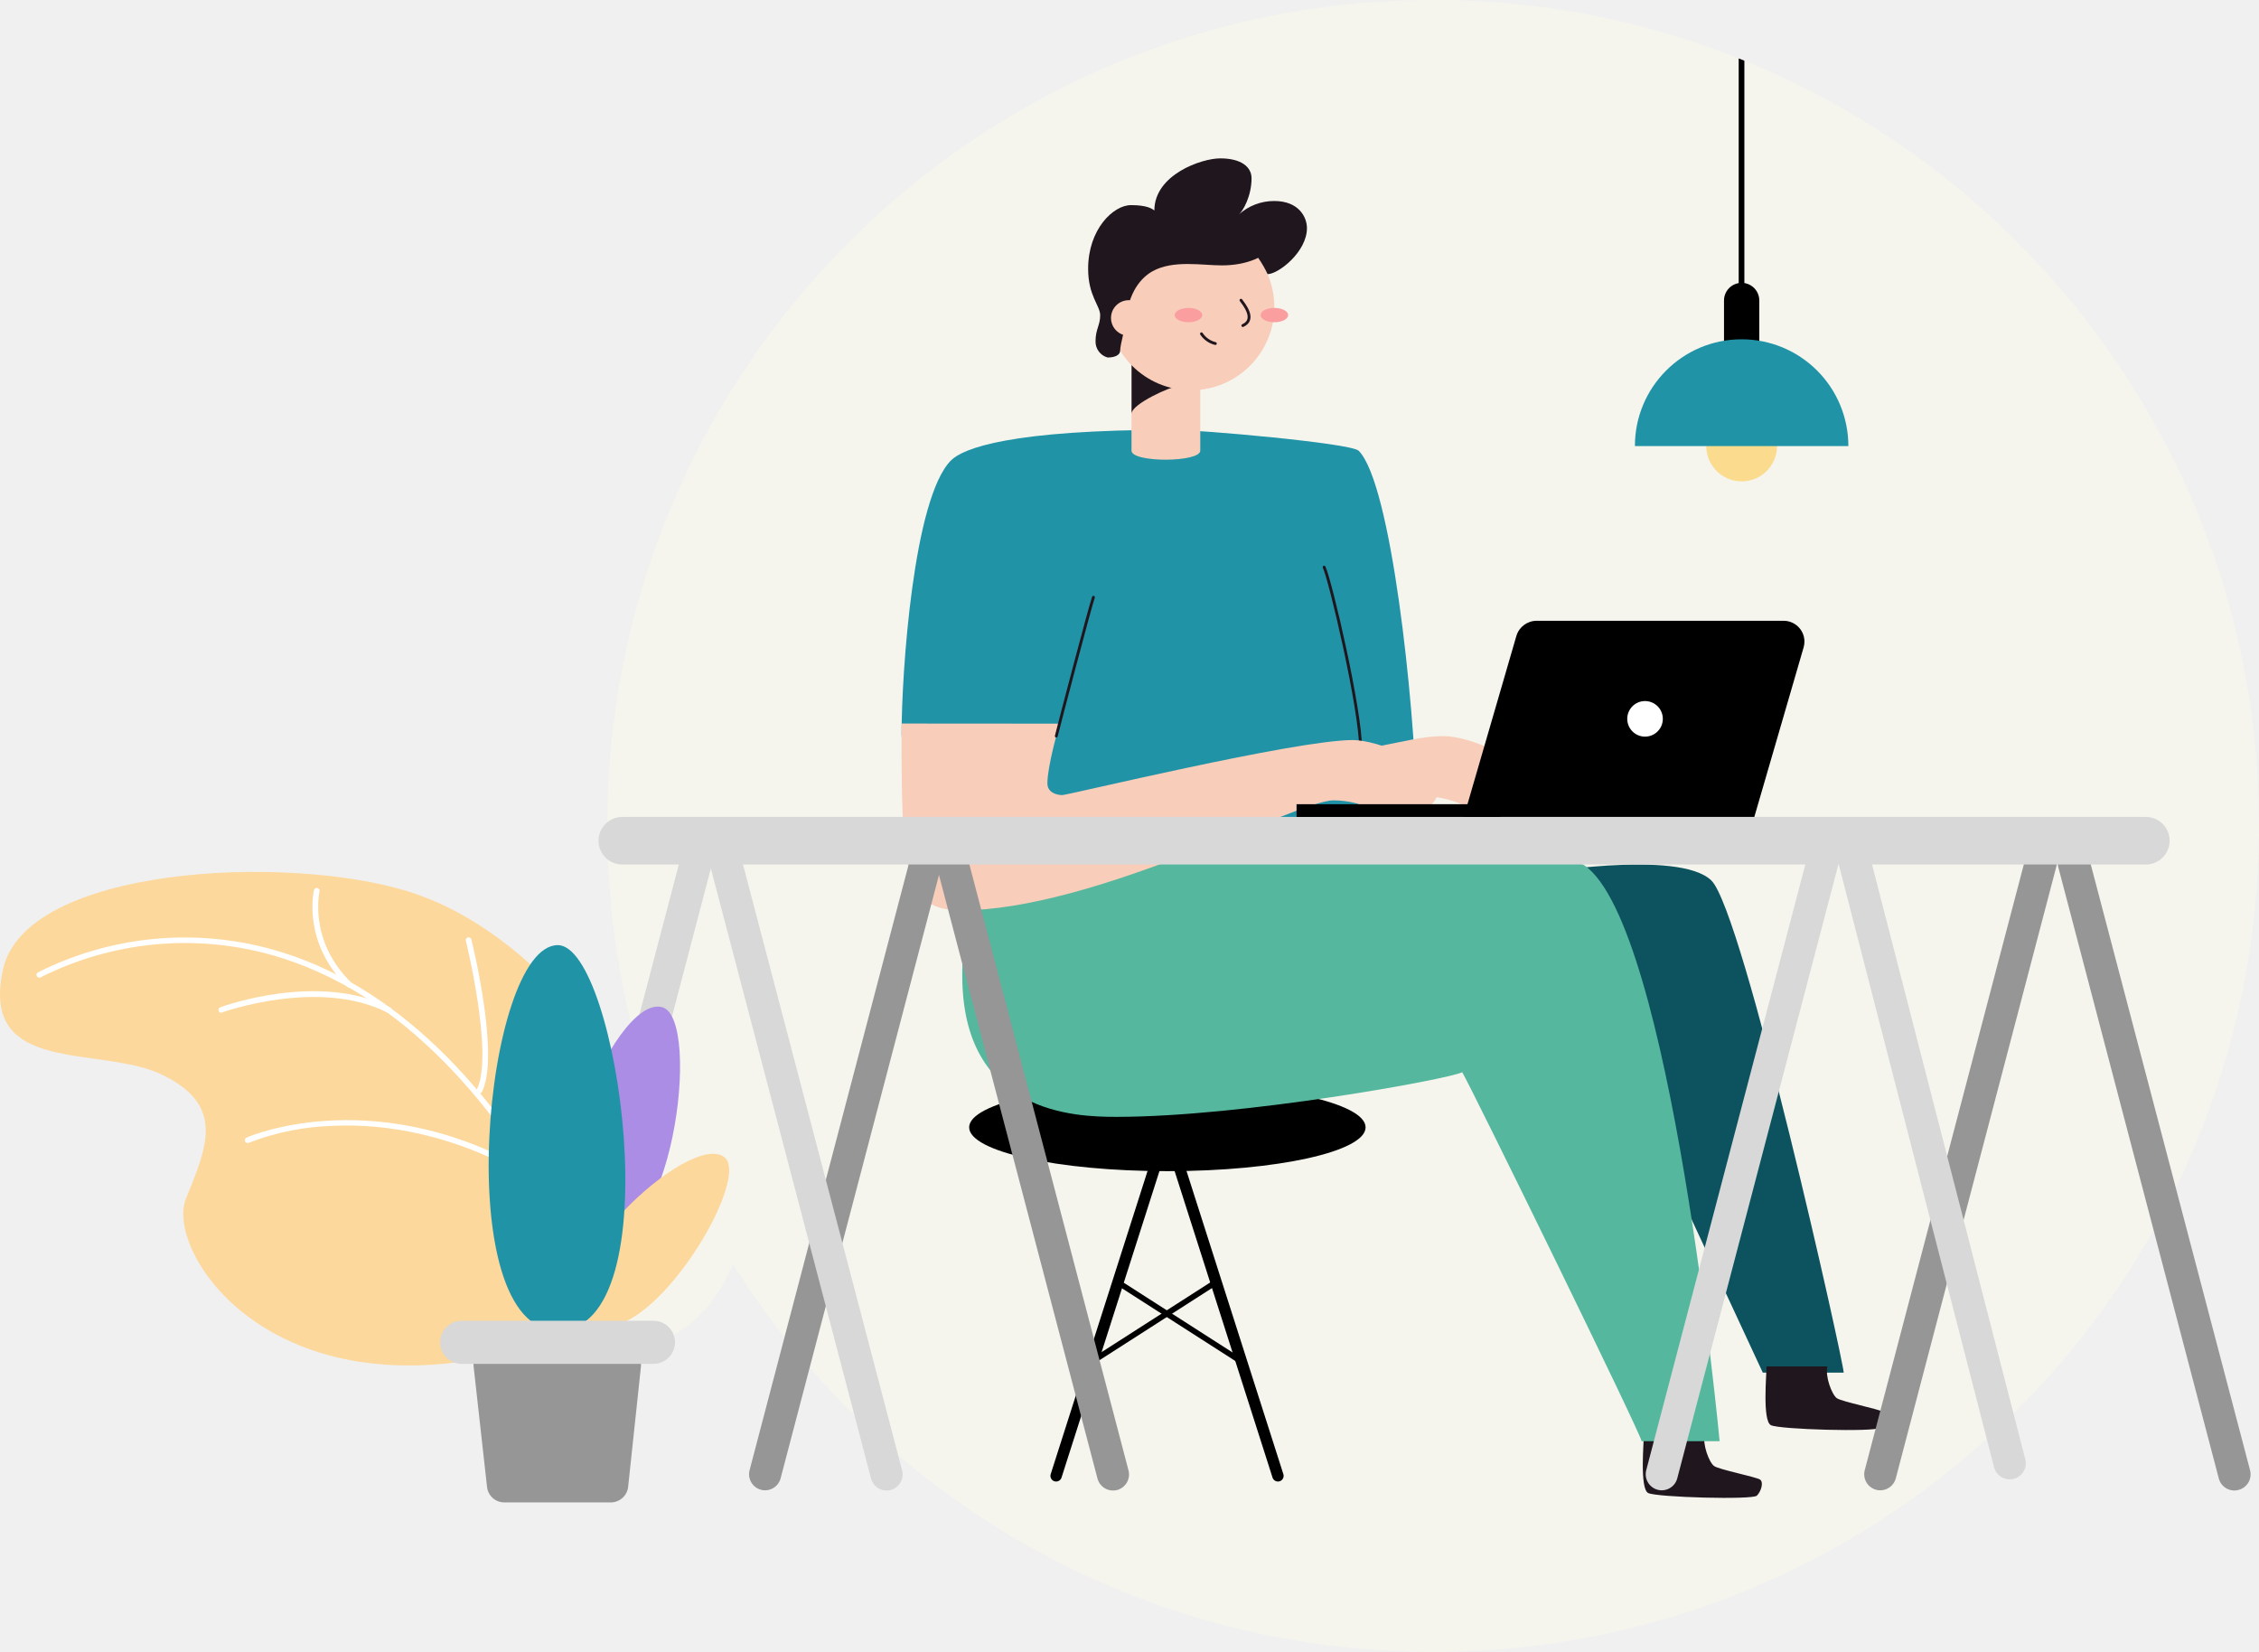
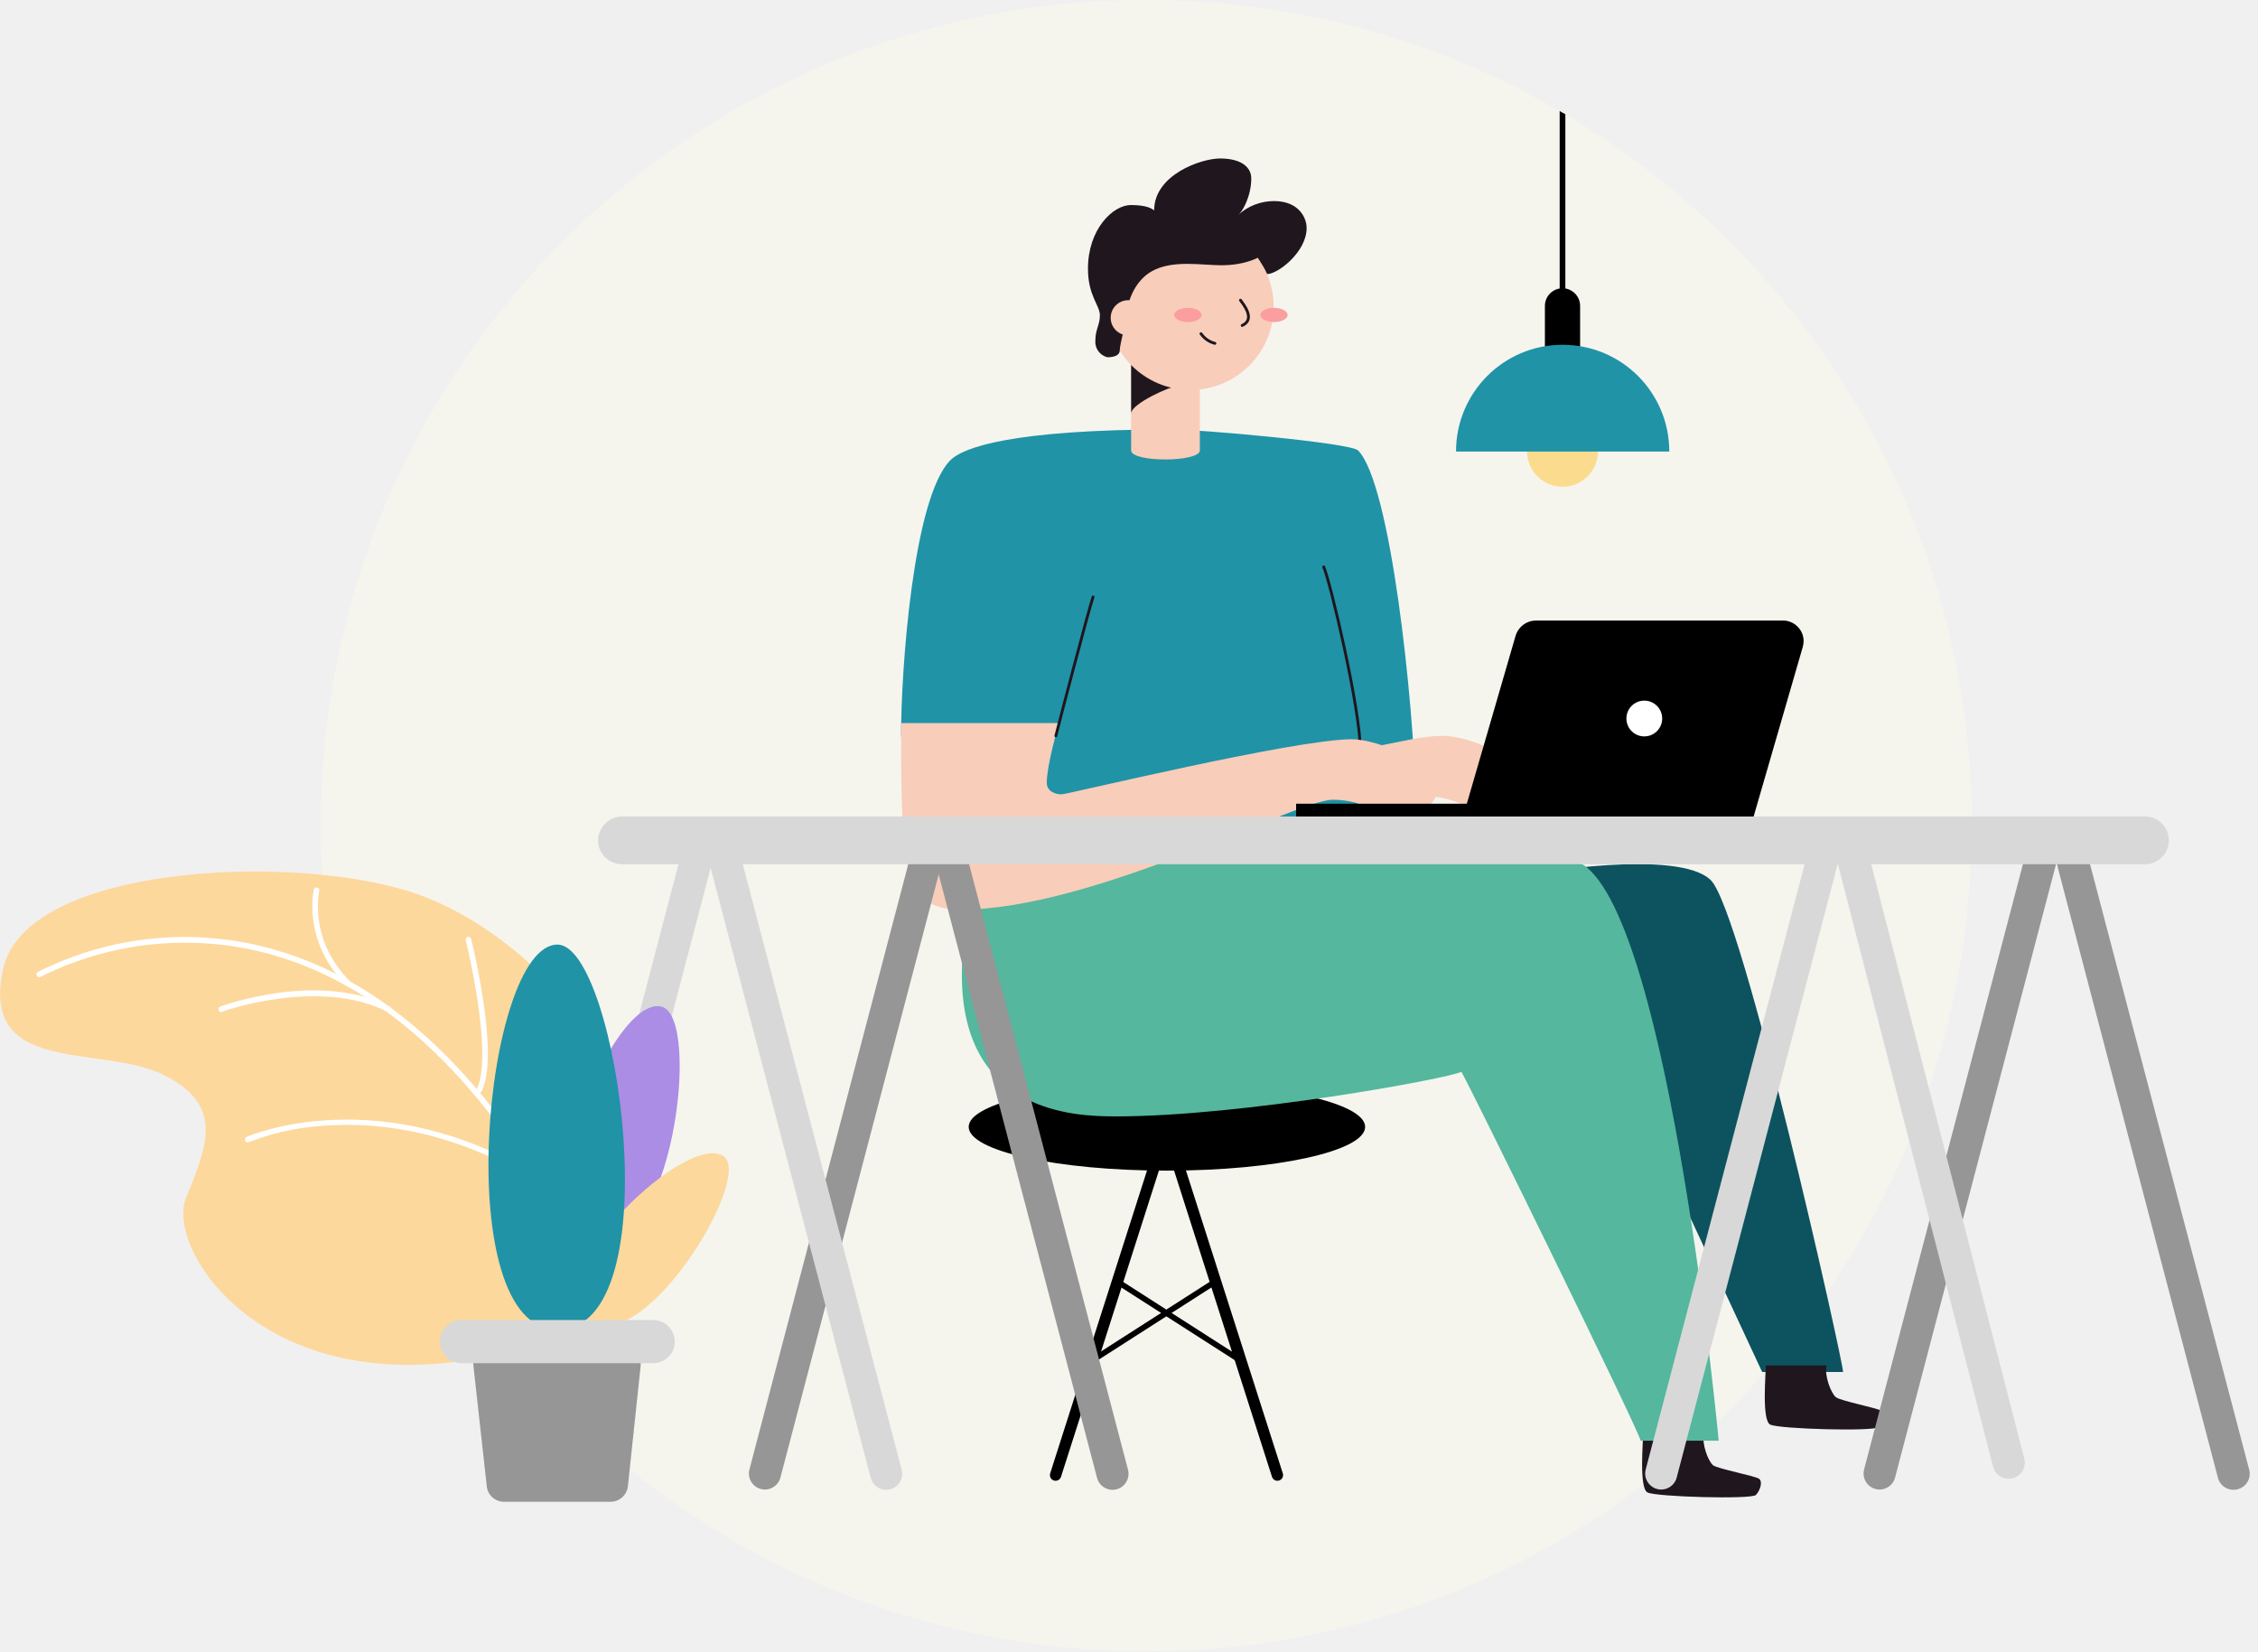
- <svg xmlns="http://www.w3.org/2000/svg" viewBox="0 0 795.14 581.37">
-   <g id="Calque_2" data-name="Calque 2">
-     <g id="Calque_1-2" data-name="Calque 1">
-       <path d="M795.14,290.69c0,160.54-130.14,290.68-290.69,290.68S213.77,451.23,213.77,290.69,343.91,0,504.45,0A290,290,0,0,1,612,20.56l2,.81C720.27,64.63,795.14,168.92,795.14,290.69Z" style="fill:#f5f5ee" />
-       <ellipse cx="410.9" cy="396.76" rx="69.77" ry="15.42" />
-       <line x1="410.93" y1="396.76" x2="371.74" y2="519.41" style="fill:none;stroke:#000;stroke-linecap:round;stroke-miterlimit:10;stroke-width:4px" />
-       <line x1="410.63" y1="396.76" x2="449.82" y2="519.41" style="fill:none;stroke:#000;stroke-linecap:round;stroke-miterlimit:10;stroke-width:4px" />
-       <line x1="384.49" y1="479.14" x2="428.19" y2="451.12" style="fill:none;stroke:#000;stroke-linecap:round;stroke-miterlimit:10;stroke-width:2px" />
-       <line x1="393.2" y1="451.12" x2="436.91" y2="479.14" style="fill:none;stroke:#000;stroke-linecap:round;stroke-miterlimit:10;stroke-width:2px" />
-       <path d="M478.92,264c-.18,5.44-.1,24.48-1,32.64" style="fill:none;stroke:#1f161e;stroke-linecap:round;stroke-miterlimit:10" />
-       <path d="M578.63,504.79c0,2.62-1.54,19.15,1.52,20.67s36.72,2.45,38.25.92,2.45-4.74,1.11-5.66-14.37-3.51-16.14-4.74-4.21-7.74-3.32-11.19Z" style="fill:#1f161e" />
-       <path d="M479.67,288.73l18.94-6.79c-.81-34.57-8.9-111.82-20.37-123.3-2.7-2.69-56.05-7.38-65.57-7.38-56.8,0-73.64,6.48-77.92,10.77-13.26,13.26-17.4,74.73-17.4,96.26S378.15,291,378.15,291l71.27,4.9s15.64,1.61,29.16,2.41C478.86,294.14,479.67,288.73,479.67,288.73Z" style="fill:#2093a7" />
-       <path d="M534.38,308.78c5.18-1.54,56.74-9.95,68,1.1s46.58,169.56,46.58,173.21H620.48l-38.43-82.71Z" style="fill:#0c535f" />
-       <path d="M347.78,294.68c-1.3,6.47-9.07,13.41-9.07,48.64,0,48.73,39.91,49.75,54.24,49.75,44.64,0,116.86-13.26,121.74-15.7,3.24,5.41,62.86,127.13,63.14,129.85h27.45s-17-182.1-47.72-202.75C547.59,297.84,370.67,290.75,347.78,294.68Z" style="fill:#55b79d" />
-       <path d="M508.16,259.06c-7.21,0-13.16,1.72-29.48,4.92l-.85,31.21c15.48-6.23,19.08-14.9,23.56-14.9,11.22,0,17.07,5.78,23.69,5.78,4.62,0,12.94-3.62,12.94-8.55C538,267.2,517.09,259.06,508.16,259.06Z" style="fill:#f8cdba" />
-       <path d="M621.81,480.9c0,2.63-1.53,19.15,1.53,20.68s36.72,2.45,38.25.92,2.45-4.74,1.11-5.66-14.38-3.53-16.14-4.75-4.22-7.74-3.32-11.19Z" style="fill:#1f161e" />
-       <path d="M422.48,158.61c0,4.17-24.2,4.29-24.2,0V124.72h24.2Z" style="fill:#f8cdba" />
-       <path d="M414.62,135.89c-2.21,0-16.32,6.23-16.32,9.72V127.22C401.82,127.22,414.62,135.89,414.62,135.89Z" style="fill:#1f161e" />
-       <circle cx="419.24" cy="108.04" r="29.3" style="fill:#f8cdba" />
-       <path d="M449.48,85c-3.63,5.76-11.22,8.4-19.42,8.4-7,0-17.19-2-24.45,2.1-3.92,2.22-8.42,7.25-9.33,17.32,0,1.72-2,8.41-2,10.57,0,1.47-1.65,2.43-4.42,2.43a5.79,5.79,0,0,1-4.24-5.84c0-4.08,1.63-5.53,1.63-9s-4.24-6.79-4.24-16.4c0-13.86,8.84-22.39,15.09-22.39,5.72,0,7.5,1.32,8.22,1.89,0-12.59,16.58-18.34,23.16-18.34,7.52,0,11.05,3.08,11.05,7,0,6.25-3,11.57-4.5,12.77a18.54,18.54,0,0,1,12.5-4.77c8.61,0,11.5,5.66,11.5,9.53,0,8.42-10.09,16.21-13.85,16.21a39.07,39.07,0,0,0-3.32-5.74Z" style="fill:#1f161e" />
-       <circle cx="397.31" cy="111.9" r="6.25" style="fill:#f8cdba" />
-       <ellipse cx="448.57" cy="110.89" rx="4.84" ry="2.52" style="fill:#fa9e9f" />
-       <ellipse cx="418.33" cy="110.89" rx="4.84" ry="2.52" style="fill:#fa9e9f" />
-       <path d="M436.81,105.66c.91,1.29,5.53,6.73.65,8.92" style="fill:none;stroke:#1f161e;stroke-linecap:round;stroke-miterlimit:10" />
-       <path d="M427.79,120.91a8.21,8.21,0,0,1-4.89-3.43" style="fill:none;stroke:#1f161e;stroke-linecap:round;stroke-miterlimit:10" />
-       <path d="M466.08,199.6c2.21,4.69,12.88,50,12.88,64.38" style="fill:none;stroke:#1f161e;stroke-linecap:round;stroke-miterlimit:10" />
-       <path d="M317.32,254.64c0,50.95.47,65.74,20.92,65.74,47.14,0,118.41-38.7,131.11-38.7,11.22,0,17.08,5.8,23.7,5.8,4.61,0,12.92-3.64,12.92-8.56,0-10.34-20.92-18.47-29.85-18.47-20.08,0-100.25,19.37-102.2,19.37s-5.25-.85-5.25-4.14c0-6,3.92-19.8,4.43-21Z" style="fill:#f8cdba" />
-       <path d="M384.88,210.2c-1.35,3.87-11.87,44-13.08,48.86" style="fill:none;stroke:#1f161e;stroke-linecap:round;stroke-miterlimit:10" />
-       <path d="M787.91,524.37h0a5.65,5.65,0,0,1-6.91-4L724.46,305.07a5.66,5.66,0,0,1,4-6.91h0a5.67,5.67,0,0,1,6.92,4L792,517.46A5.66,5.66,0,0,1,787.91,524.37Z" style="fill:#969696" />
-       <path d="M719.79,298.13h0a5.68,5.68,0,0,1,4,6.92L667.29,520.31a5.66,5.66,0,0,1-6.92,4h0a5.65,5.65,0,0,1-4-6.91l56.54-215.26A5.67,5.67,0,0,1,719.79,298.13Z" style="fill:#969696" />
-       <path d="M642.88,298.13h0a5.66,5.66,0,0,1,4,6.92L590.37,520.31a5.65,5.65,0,0,1-6.91,4h0a5.66,5.66,0,0,1-4-6.91L636,302.17A5.66,5.66,0,0,1,642.88,298.13Z" style="fill:#d8d8d8" />
-       <rect x="673.9" y="289.82" width="11.34" height="234.33" rx="5.67" transform="translate(-80.07 182.48) rotate(-14.45)" style="fill:#d8d8d8" />
-       <path d="M327.27,298.14h0a5.65,5.65,0,0,1,4,6.91L274.76,520.31a5.66,5.66,0,0,1-6.91,4h0a5.66,5.66,0,0,1-4-6.91l56.54-215.26A5.67,5.67,0,0,1,327.27,298.14Z" style="fill:#969696" />
-       <path d="M393.22,524.39h0a5.67,5.67,0,0,1-6.91-4L329.76,305.09a5.67,5.67,0,0,1,4-6.91h0a5.65,5.65,0,0,1,6.91,4l56.54,215.27A5.66,5.66,0,0,1,393.22,524.39Z" style="fill:#969696" />
-       <rect x="210.67" y="287.51" width="553.01" height="16.75" rx="8.37" style="fill:#d8d8d8" />
-       <path d="M246.37,298.14h0a5.68,5.68,0,0,1,4,6.92L193.86,520.32a5.65,5.65,0,0,1-6.91,4h0a5.65,5.65,0,0,1-4-6.91l56.54-215.26A5.67,5.67,0,0,1,246.37,298.14Z" style="fill:#d8d8d8" />
-       <path d="M313.52,524.39h0a5.67,5.67,0,0,1-6.91-4L250.07,305.09a5.65,5.65,0,0,1,4-6.91h0a5.66,5.66,0,0,1,6.92,4l56.54,215.27A5.67,5.67,0,0,1,313.52,524.39Z" style="fill:#d8d8d8" />
-       <path d="M617.5,287.51H515.23l18.52-63.72a7.46,7.46,0,0,1,7.17-5.31H627.7a7.33,7.33,0,0,1,7.44,7.2,7.43,7.43,0,0,1-.27,2.1Z" />
-       <circle cx="579.03" cy="252.99" r="6.26" style="fill:#fff" />
-       <rect x="456.37" y="283.03" width="71.76" height="4.48" />
-       <rect x="606.83" y="99.55" width="12.42" height="33.85" rx="6.21" />
-       <circle cx="613.04" cy="156.96" r="12.46" style="fill:#fbdc8e" />
-       <path d="M613,119.41A37.55,37.55,0,0,0,575.47,157H650.6A37.56,37.56,0,0,0,613,119.41Z" style="fill:#2093a7" />
-       <path d="M614,21.37V106.7a1,1,0,1,1-2,0V20.56Z" />
-       <path d="M1.06,341.18c-8.3,37.73,34.25,26.46,56.13,37.12s15.91,24.89,8.29,43.47,29.67,76.61,117,53.39l47.18-80.91s-33.16-64.25-86.2-80.58C100.3,300.39,9,305,1.06,341.18Z" style="fill:#fdd89c" />
-       <path d="M202.06,437.77a1,1,0,0,1-.87-.53c-29.26-55.49-64.7-89.49-105.32-101.08A113,113,0,0,0,14.22,344a1,1,0,0,1-1-1.71,114.9,114.9,0,0,1,83.16-8c41.2,11.73,77,46.08,106.57,102.07a1,1,0,0,1-.41,1.35h0A1.13,1.13,0,0,1,202.06,437.77Z" style="fill:#fff" />
-       <path d="M77.88,356.43a1,1,0,0,1-.93-.66,1,1,0,0,1,.57-1.26h0c1.41-.52,34.72-12.49,59.59,0a1,1,0,1,1-.84,1.79l-.05,0c-24.12-12.15-57.69-.08-58,0A.77.77,0,0,1,77.88,356.43Z" style="fill:#fff" />
-       <path d="M168.75,384.81a1.34,1.34,0,0,1-.44-.1,1,1,0,0,1-.46-1.33h0c6-12.09-3.78-51.87-3.87-52.27a1,1,0,0,1,.72-1.21,1,1,0,0,1,1.21.71c.41,1.68,10.07,40.9,3.74,53.65A1,1,0,0,1,168.75,384.81Z" style="fill:#fff" />
-       <path d="M190,416.63a.86.86,0,0,1-.51-.16c-29-18-55.14-21-71.95-20.25a89.3,89.3,0,0,0-29.83,5.91,1,1,0,1,1-.81-1.81c.45-.22,47.17-20.63,103.64,14.46a1,1,0,0,1,.32,1.37A1.06,1.06,0,0,1,190,416.63Z" style="fill:#fff" />
-       <path d="M123,347.59a1,1,0,0,1-.7-.28c-16.13-15.67-11.83-33.89-11.77-34.07a1,1,0,0,1,1.19-.72h0a1,1,0,0,1,.74,1.19c0,.18-4,17.33,11.23,32.16a1,1,0,0,1,0,1.42A1.18,1.18,0,0,1,123,347.59Z" style="fill:#fff" />
-       <path d="M244.83,383.17c31.11,3,25.56,97.64-34.16,91.91C154.27,469.62,206.87,379.49,244.83,383.17Z" style="fill:#f5f5ee" />
-       <path d="M215,528.76H177.52a6.1,6.1,0,0,1-6.09-5.45l-4.73-42.44a6.14,6.14,0,0,1,5.37-6.83,5.79,5.79,0,0,1,.72,0H219.5a6.11,6.11,0,0,1,6.12,6.11c0,.23,0,.45,0,.68l-4.52,42.44A6.14,6.14,0,0,1,215,528.76Z" style="fill:#969696" />
-       <path d="M233.13,354.49c14.2,4.11,3.32,90-23.86,82.05C183.62,429.09,215.86,349.47,233.13,354.49Z" style="fill:#ab8de5" />
-       <path d="M255.13,407.4c9.81,8.45-30.08,73.12-48.93,56.88C188.4,449,243.15,397.12,255.13,407.4Z" style="fill:#fdd89c" />
-       <path d="M196.34,332.63c21.24,0,40.69,135.64,0,135.64C157.91,468.27,170.48,332.63,196.34,332.63Z" style="fill:#2093a7" />
-       <rect x="154.91" y="464.82" width="82.68" height="15.18" rx="7.59" style="fill:#d8d8d8" />
+ <svg xmlns="http://www.w3.org/2000/svg" version="1.1" id="Calque_1" x="0px" y="0px" viewBox="0 0 795.1 581.4" style="enable-background:new 0 0 795.1 581.4;" xml:space="preserve">
+   <style type="text/css">
+ 	.st0{fill:#F5F5EE;}
+ 	.st1{fill:none;stroke:#000000;stroke-width:4;stroke-linecap:round;stroke-miterlimit:10;}
+ 	.st2{fill:none;stroke:#000000;stroke-width:2;stroke-linecap:round;stroke-miterlimit:10;}
+ 	.st3{fill:none;stroke:#1F161E;stroke-linecap:round;stroke-miterlimit:10;}
+ 	.st4{fill:#1F161E;}
+ 	.st5{fill:#2093A7;}
+ 	.st6{fill:#0C535F;}
+ 	.st7{fill:#55B79D;}
+ 	.st8{fill:#F8CDBA;}
+ 	.st9{fill:#FA9E9F;}
+ 	.st10{fill:#969696;}
+ 	.st11{fill:#D8D8D8;}
+ 	.st12{fill:#FFFFFF;}
+ 	.st13{fill:#FBDC8E;}
+ 	.st14{fill:#FDD89C;}
+ 	.st15{fill:#AB8DE5;}
+ </style>
+   <g>
+     <g id="Calque_1-2">
+       <path class="st0" d="M694.2,290.7c0,4.5-0.1,9.1-0.3,13.6c-1.2,27.5-6.3,53.9-14.7,78.8c-2.1,6.3-4.4,12.5-6.9,18.5    c-7.9,19-17.7,37-29.2,53.8c-6.1,8.9-12.7,17.4-19.7,25.5c-0.5,0.6-1.1,1.2-1.6,1.9c-0.1,0.1-0.2,0.2-0.3,0.3    c-5.4,6.1-11,11.9-16.8,17.5c-1.5,1.5-3,2.9-4.6,4.3c-0.8,0.8-1.7,1.5-2.5,2.3c-1.6,1.4-3.2,2.8-4.8,4.2c-4.1,3.5-8.3,7-12.7,10.3    c-0.4,0.3-0.9,0.7-1.3,1c-48.7,36.9-109.4,58.7-175.2,58.7c-68.8,0-132.1-23.9-181.8-63.9c-7.7-6.1-15-12.7-22-19.5    c-3.1-3.1-6.2-6.2-9.2-9.5c-2.6-2.8-5.1-5.6-7.6-8.5c-1.2-1.3-2.3-2.7-3.4-4.1c-0.5-0.6-1-1.2-1.5-1.9c-2.5-3-4.9-6.1-7.2-9.2    c-15.6-20.8-28.4-43.7-38-68.2c-0.3-0.7-0.5-1.3-0.8-2c-5.3-13.9-9.6-28.4-12.8-43.2c-0.1-0.7-0.3-1.4-0.4-2.1    c-0.3-1.5-0.6-2.9-0.9-4.4c-0.1-0.8-0.3-1.6-0.4-2.4c-0.1-0.3-0.1-0.6-0.2-1c-0.3-1.7-0.6-3.4-0.8-5.1c-1.5-9.3-2.5-18.8-3.1-28.4    c-0.3-5.7-0.5-11.5-0.5-17.3C112.9,130.2,243,0,403.6,0c36.8,0,73.3,6.9,107.5,20.6l2,0.8c12.5,5.1,24.5,11,36.1,17.7    c0.7,0.4,1.3,0.8,2,1.2c84.8,50.1,141.9,142,143.1,247.3C694.2,288.6,694.2,289.6,694.2,290.7z" />
+       <ellipse cx="410.9" cy="396.8" rx="69.8" ry="15.4" />
+       <line class="st1" x1="410.9" y1="396.8" x2="371.7" y2="519.4" />
+       <line class="st1" x1="410.6" y1="396.8" x2="449.8" y2="519.4" />
+       <line class="st2" x1="384.5" y1="479.1" x2="428.2" y2="451.1" />
+       <line class="st2" x1="393.2" y1="451.1" x2="436.9" y2="479.1" />
+       <path class="st3" d="M478.9,264c-0.2,5.4-0.1,24.5-1,32.6" />
+       <path class="st4" d="M578.6,504.8c0,2.6-1.5,19.1,1.5,20.7s36.7,2.5,38.2,0.9s2.5-4.7,1.1-5.7s-14.4-3.5-16.1-4.7    s-4.2-7.7-3.3-11.2L578.6,504.8z" />
+       <path class="st5" d="M479.7,288.7l18.9-6.8c-0.8-34.6-8.9-111.8-20.4-123.3c-2.7-2.7-56-7.4-65.6-7.4c-56.8,0-73.6,6.5-77.9,10.8    c-13.3,13.3-17.4,74.7-17.4,96.3s60.8,32.7,60.8,32.7l71.3,4.9c0,0,15.6,1.6,29.2,2.4C478.9,294.1,479.7,288.7,479.7,288.7z" />
+       <path class="st6" d="M534.4,308.8c5.2-1.5,56.7-10,68,1.1S649,479.4,649,483.1h-28.5L582,400.4L534.4,308.8z" />
+       <path class="st7" d="M347.8,294.7c-1.3,6.5-9.1,13.4-9.1,48.6c0,48.7,39.9,49.8,54.2,49.8c44.6,0,116.9-13.3,121.7-15.7    c3.2,5.4,62.9,127.1,63.1,129.9h27.5c0,0-17-182.1-47.7-202.8C547.6,297.8,370.7,290.8,347.8,294.7z" />
+       <path class="st8" d="M508.2,259.1c-7.2,0-13.2,1.7-29.5,4.9l-0.9,31.2c15.5-6.2,19.1-14.9,23.6-14.9c11.2,0,17.1,5.8,23.7,5.8    c4.6,0,12.9-3.6,12.9-8.5C538,267.2,517.1,259.1,508.2,259.1z" />
+       <path class="st4" d="M621.8,480.9c0,2.6-1.5,19.1,1.5,20.7s36.7,2.5,38.2,0.9s2.5-4.7,1.1-5.7s-14.4-3.5-16.1-4.8    s-4.2-7.7-3.3-11.2H621.8z" />
+       <path class="st8" d="M422.5,158.6c0,4.2-24.2,4.3-24.2,0v-33.9h24.2V158.6z" />
+       <path class="st4" d="M414.6,135.9c-2.2,0-16.3,6.2-16.3,9.7v-18.4C401.8,127.2,414.6,135.9,414.6,135.9z" />
+       <circle class="st8" cx="419.2" cy="108" r="29.3" />
+       <path class="st4" d="M449.5,85c-3.6,5.8-11.2,8.4-19.4,8.4c-7,0-17.2-2-24.5,2.1c-3.9,2.2-8.4,7.2-9.3,17.3c0,1.7-2,8.4-2,10.6    c0,1.5-1.6,2.4-4.4,2.4c-2.6-0.7-4.4-3.1-4.2-5.8c0-4.1,1.6-5.5,1.6-9s-4.2-6.8-4.2-16.4c0-13.9,8.8-22.4,15.1-22.4    c5.7,0,7.5,1.3,8.2,1.9c0-12.6,16.6-18.3,23.2-18.3c7.5,0,11,3.1,11,7c0,6.2-3,11.6-4.5,12.8c3.4-3.1,7.9-4.8,12.5-4.8    c8.6,0,11.5,5.7,11.5,9.5c0,8.4-10.1,16.2-13.9,16.2c-0.9-2-2.1-3.9-3.3-5.7L449.5,85z" />
+       <circle class="st8" cx="397.3" cy="111.9" r="6.2" />
+       <ellipse class="st9" cx="448.6" cy="110.9" rx="4.8" ry="2.5" />
+       <ellipse class="st9" cx="418.3" cy="110.9" rx="4.8" ry="2.5" />
+       <path class="st3" d="M436.8,105.7c0.9,1.3,5.5,6.7,0.6,8.9" />
+       <path class="st3" d="M427.8,120.9c-2-0.5-3.7-1.7-4.9-3.4" />
+       <path class="st3" d="M466.1,199.6c2.2,4.7,12.9,50,12.9,64.4" />
+       <path class="st8" d="M317.3,254.6c0,50.9,0.5,65.7,20.9,65.7c47.1,0,118.4-38.7,131.1-38.7c11.2,0,17.1,5.8,23.7,5.8    c4.6,0,12.9-3.6,12.9-8.6c0-10.3-20.9-18.5-29.9-18.5c-20.1,0-100.2,19.4-102.2,19.4s-5.2-0.9-5.2-4.1c0-6,3.9-19.8,4.4-21    L317.3,254.6z" />
+       <path class="st3" d="M384.9,210.2c-1.4,3.9-11.9,44-13.1,48.9" />
+       <path class="st10" d="M787.9,524.4L787.9,524.4c-3,0.8-6.1-1-6.9-4l-56.5-215.3c-0.8-3,1-6.1,4-6.9l0,0c3-0.8,6.1,1,6.9,4    L792,517.5C792.8,520.5,791,523.6,787.9,524.4C787.9,524.4,787.9,524.4,787.9,524.4z" />
+       <path class="st10" d="M719.8,298.1L719.8,298.1c3,0.8,4.8,3.9,4,6.9l-56.5,215.3c-0.8,3-3.9,4.8-6.9,4l0,0c-3-0.8-4.8-3.9-4-6.9    l56.5-215.3C713.7,299.1,716.8,297.4,719.8,298.1z" />
+       <path class="st11" d="M642.9,298.1L642.9,298.1c3,0.8,4.8,3.9,4,6.9l-56.5,215.3c-0.8,3-3.9,4.8-6.9,4l0,0c-3-0.8-4.8-3.9-4-6.9    L636,302.2C636.8,299.2,639.9,297.4,642.9,298.1z" />
+       <path class="st11" d="M650.3,293.6L650.3,293.6c3-0.8,6.1,1,6.9,4.1l55.6,215.9c0.8,3-1,6.1-4.1,6.9h0c-3,0.8-6.1-1-6.9-4.1    l-55.6-215.9C645.5,297.4,647.3,294.3,650.3,293.6z" />
+       <path class="st10" d="M327.3,298.1L327.3,298.1c3,0.8,4.8,3.9,4,6.9l-56.5,215.3c-0.8,3-3.9,4.8-6.9,4l0,0c-3-0.8-4.8-3.9-4-6.9    l56.5-215.3C321.2,299.2,324.3,297.4,327.3,298.1z" />
+       <path class="st10" d="M393.2,524.4L393.2,524.4c-3,0.8-6.1-1-6.9-4l-56.5-215.3c-0.8-3,1-6.1,4-6.9l0,0c3-0.8,6.1,1,6.9,4    l56.5,215.3C398,520.5,396.2,523.6,393.2,524.4C393.2,524.4,393.2,524.4,393.2,524.4z" />
+       <path class="st11" d="M219,287.5h536.3c4.6,0,8.4,3.7,8.4,8.4v0c0,4.6-3.7,8.4-8.4,8.4H219c-4.6,0-8.4-3.7-8.4-8.4v0    C210.7,291.3,214.4,287.5,219,287.5z" />
+       <path class="st11" d="M246.4,298.1L246.4,298.1c3,0.8,4.8,3.9,4,6.9l-56.5,215.3c-0.8,3-3.9,4.8-6.9,4l0,0c-3-0.8-4.8-3.9-4-6.9    l56.5-215.3C240.3,299.2,243.4,297.4,246.4,298.1z" />
+       <path class="st11" d="M313.5,524.4L313.5,524.4c-3,0.8-6.1-1-6.9-4l-56.5-215.3c-0.8-3,1-6.1,4-6.9l0,0c3-0.8,6.1,1,6.9,4    l56.5,215.3C318.3,520.5,316.5,523.6,313.5,524.4z" />
+       <path d="M617.5,287.5H515.2l18.5-63.7c1-3.2,3.9-5.3,7.2-5.3h86.8c4-0.1,7.4,3.2,7.4,7.2c0,0.7-0.1,1.4-0.3,2.1L617.5,287.5z" />
+       <circle class="st12" cx="579" cy="253" r="6.3" />
+       <rect x="456.4" y="283" width="71.8" height="4.5" />
+       <path d="M550.2,101.5L550.2,101.5c3.4,0,6.2,2.8,6.2,6.2v21.4c0,3.4-2.8,6.2-6.2,6.2h0c-3.4,0-6.2-2.8-6.2-6.2v-21.4    C544,104.3,546.8,101.5,550.2,101.5z" />
+       <circle class="st13" cx="550.2" cy="158.9" r="12.5" />
+       <path class="st5" d="M550.2,121.4c-20.7,0-37.5,16.8-37.5,37.6c0,0,0,0,0,0h75.1C587.8,138.2,571,121.4,550.2,121.4    C550.2,121.4,550.2,121.4,550.2,121.4z" />
+       <path d="M551.2,40.2v68.4c0,0.6-0.4,1-1,1c-0.5,0-1-0.4-1-1V39.1C549.8,39.5,550.5,39.8,551.2,40.2z" />
+       <path class="st14" d="M1.1,341.2c-8.3,37.7,34.2,26.5,56.1,37.1s15.9,24.9,8.3,43.5s29.7,76.6,117,53.4l47.2-80.9    c0,0-33.2-64.2-86.2-80.6C100.3,300.4,9,305,1.1,341.2z" />
+       <path class="st12" d="M202.1,437.8c-0.4,0-0.7-0.2-0.9-0.5c-29.3-55.5-64.7-89.5-105.3-101.1c-27.2-7.7-56.4-4.9-81.7,7.8    c-0.5,0.2-1.1,0-1.3-0.5c-0.2-0.4,0-0.9,0.3-1.2c25.7-13,55.4-15.9,83.2-8c41.2,11.7,77,46.1,106.6,102.1c0.3,0.5,0.1,1.1-0.4,1.4    l0,0C202.4,437.8,202.2,437.8,202.1,437.8z" />
+       <path class="st12" d="M77.9,356.4c-0.4,0-0.8-0.3-0.9-0.7c-0.2-0.5,0.1-1.1,0.6-1.3l0,0c1.4-0.5,34.7-12.5,59.6,0    c0.5,0.2,0.8,0.7,0.7,1.2c-0.2,0.5-0.7,0.8-1.2,0.7c-0.1,0-0.2-0.1-0.3-0.1h-0.1c-24.1-12.1-57.7-0.1-58,0    C78.1,356.4,78,356.4,77.9,356.4z" />
+       <path class="st12" d="M168.8,384.8c-0.2,0-0.3,0-0.4-0.1c-0.5-0.2-0.7-0.8-0.5-1.3l0,0c6-12.1-3.8-51.9-3.9-52.3    c-0.1-0.5,0.2-1.1,0.7-1.2c0.5-0.1,1.1,0.2,1.2,0.7c0.4,1.7,10.1,40.9,3.7,53.6C169.5,384.6,169.1,384.8,168.8,384.8z" />
+       <path class="st12" d="M190,416.6c-0.2,0-0.4-0.1-0.5-0.2c-29-18-55.1-21-71.9-20.2c-10.2,0.3-20.3,2.2-29.8,5.9    c-0.5,0.3-1.1,0.1-1.4-0.3c-0.3-0.5-0.1-1.1,0.3-1.4c0.1,0,0.2-0.1,0.2-0.1c0.4-0.2,47.2-20.6,103.6,14.5c0.5,0.3,0.6,0.9,0.3,1.4    C190.7,416.4,190.3,416.6,190,416.6z" />
+       <path class="st12" d="M123,347.6c-0.3,0-0.5-0.1-0.7-0.3c-16.1-15.7-11.8-33.9-11.8-34.1c0.1-0.5,0.7-0.8,1.2-0.7l0,0    c0.5,0.1,0.9,0.7,0.7,1.2c0,0.2-4,17.3,11.2,32.2c0.4,0.4,0.4,1,0,1.4c0,0,0,0,0,0C123.5,347.5,123.3,347.6,123,347.6z" />
+       <path class="st0" d="M244.8,383.2c31.1,3,25.6,97.6-34.2,91.9C154.3,469.6,206.9,379.5,244.8,383.2z" />
+       <path class="st10" d="M215,528.8h-37.5c-3.1,0-5.8-2.3-6.1-5.5l-4.7-42.4c-0.4-3.4,2-6.4,5.4-6.8c0,0,0,0,0,0c0.2,0,0.5,0,0.7,0    h46.7c3.4,0,6.1,2.7,6.1,6.1c0,0,0,0,0,0c0,0.2,0,0.5,0,0.7l-4.5,42.4C220.8,526.4,218.1,528.8,215,528.8z" />
+       <path class="st15" d="M233.1,354.5c14.2,4.1,3.3,90-23.9,82C183.6,429.1,215.9,349.5,233.1,354.5z" />
+       <path class="st14" d="M255.1,407.4c9.8,8.5-30.1,73.1-48.9,56.9C188.4,449,243.1,397.1,255.1,407.4z" />
+       <path class="st5" d="M196.3,332.6c21.2,0,40.7,135.6,0,135.6C157.9,468.3,170.5,332.6,196.3,332.6z" />
+       <path class="st11" d="M162.5,464.8H230c4.2,0,7.6,3.4,7.6,7.6l0,0c0,4.2-3.4,7.6-7.6,7.6h-67.5c-4.2,0-7.6-3.4-7.6-7.6l0,0    C154.9,468.2,158.3,464.8,162.5,464.8z" />
    </g>
  </g>
</svg>
